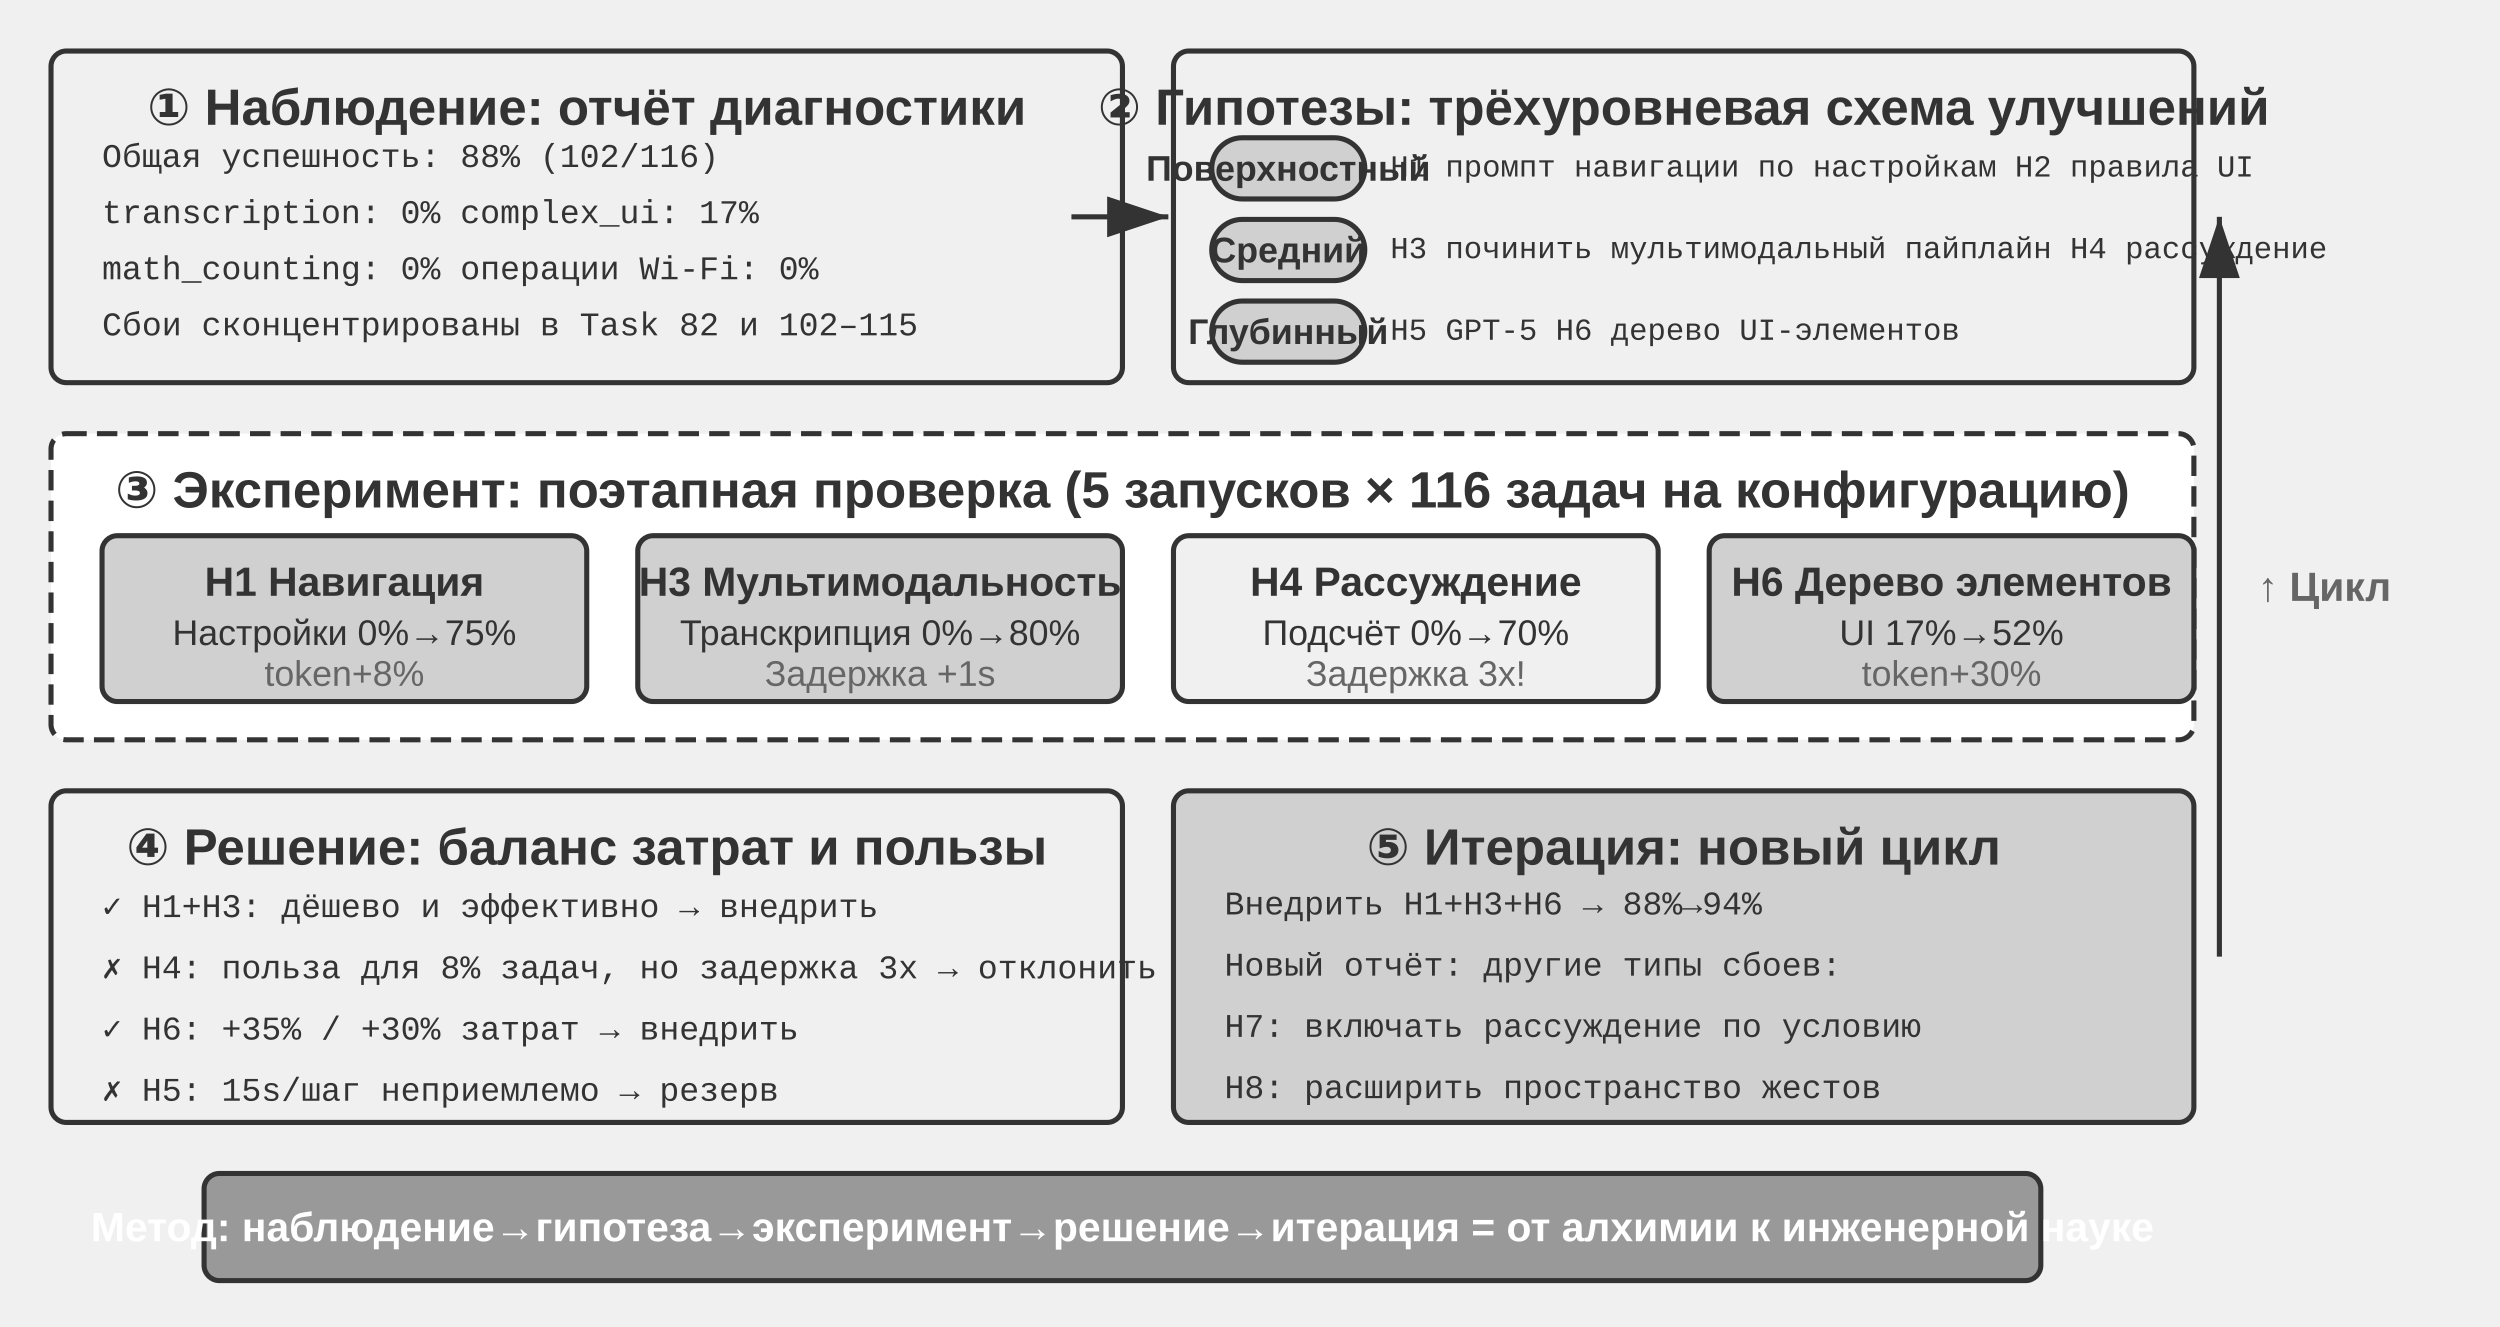
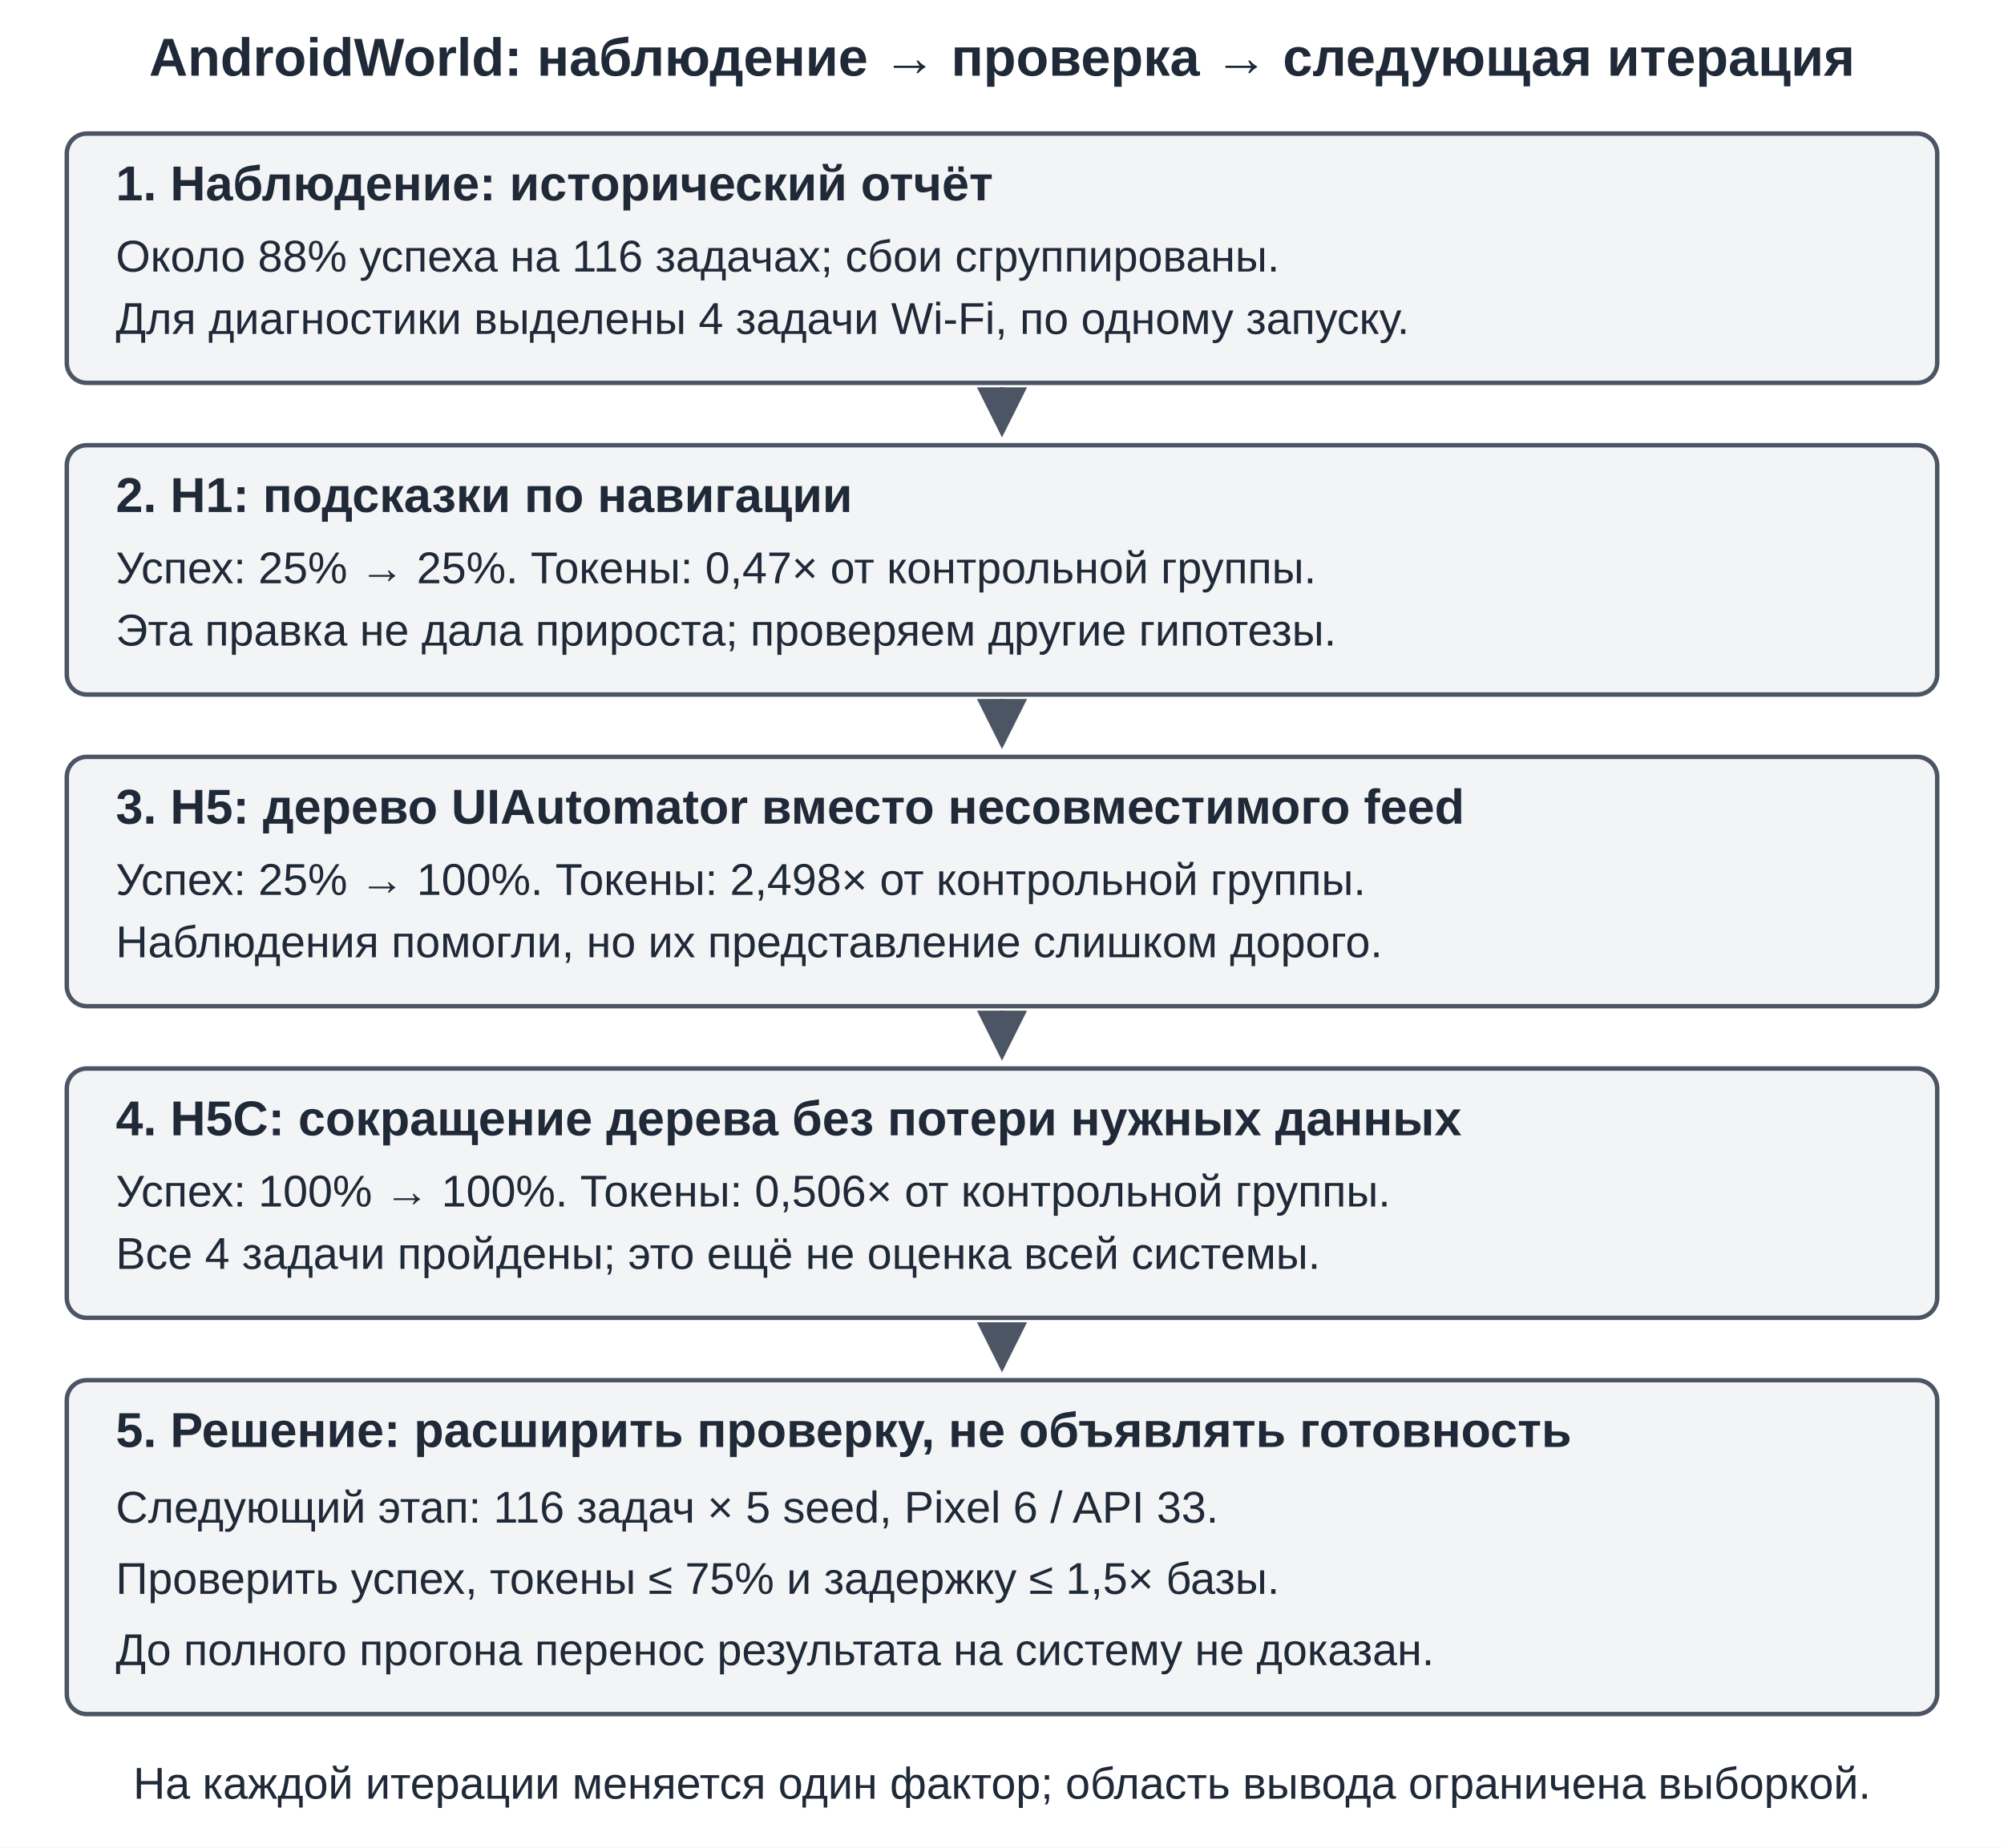
- <svg xmlns="http://www.w3.org/2000/svg" viewBox="0 40 980 520" width="980" height="520" style="background:#ffffff">
+ <svg xmlns="http://www.w3.org/2000/svg" width="900" height="830" viewBox="0 0 900 830">
  <defs>
-     <marker id="ah" markerWidth="12" markerHeight="8" refX="12" refY="4" orient="auto">
-       <polygon points="0 0, 12 4, 0 8" fill="#333333" />
-     </marker>
-     <marker id="ah-light" markerWidth="12" markerHeight="8" refX="12" refY="4" orient="auto">
-       <polygon points="0 0, 12 4, 0 8" fill="#999999" />
+     <marker id="arrow" markerWidth="9" markerHeight="9" refX="8" refY="4.5" orient="auto">
+       <path d="M0 0L9 4.5L0 9Z" fill="#4b5563" />
    </marker>
  </defs>
-   <rect x="20" y="60" width="420" height="130" rx="6" fill="#f0f0f0" stroke="#333333" stroke-width="2" />
-   <text x="230" y="82" font-family="Arial, 'Helvetica Neue', Helvetica, 'PingFang SC', 'Microsoft YaHei', sans-serif" font-size="20" fill="#333333" text-anchor="middle" dominant-baseline="central" font-weight="bold" textLength="163.50" lengthAdjust="spacingAndGlyphs">① Наблюдение: отчёт диагностики</text>
-   <text x="40" y="102" font-family="'Courier New', Courier, monospace" font-size="13" fill="#333333" text-anchor="start" dominant-baseline="central" textLength="182.03" lengthAdjust="spacingAndGlyphs">Общая успешность: 88% (102/116)</text>
-   <text x="40" y="124" font-family="'Courier New', Courier, monospace" font-size="13" fill="#333333" text-anchor="start" dominant-baseline="central">transcription: 0%  complex_ui: 17%</text>
-   <text x="40" y="146" font-family="'Courier New', Courier, monospace" font-size="13" fill="#333333" text-anchor="start" dominant-baseline="central" textLength="236.83" lengthAdjust="spacingAndGlyphs">math_counting: 0%  операции Wi-Fi: 0%</text>
-   <text x="40" y="168" font-family="'Courier New', Courier, monospace" font-size="13" fill="#333333" text-anchor="start" dominant-baseline="central" textLength="176.83" lengthAdjust="spacingAndGlyphs">Сбои сконцентрированы в Task 82 и 102–115</text>
-   <rect x="460" y="60" width="400" height="130" rx="6" fill="#f0f0f0" stroke="#333333" stroke-width="2" />
-   <text x="660" y="82" font-family="Arial, 'Helvetica Neue', Helvetica, 'PingFang SC', 'Microsoft YaHei', sans-serif" font-size="20" fill="#333333" text-anchor="middle" dominant-baseline="central" font-weight="bold" textLength="203.50" lengthAdjust="spacingAndGlyphs">② Гипотезы: трёхуровневая схема улучшений</text>
-   <rect x="475" y="94" width="60" height="24" rx="12" fill="#d0d0d0" stroke="#333333" stroke-width="2" />
-   <text x="505.0" y="106.0" font-family="Arial, 'Helvetica Neue', Helvetica, 'PingFang SC', 'Microsoft YaHei', sans-serif" font-size="14" fill="#333333" text-anchor="middle" dominant-baseline="central" font-weight="bold" textLength="28.00" lengthAdjust="spacingAndGlyphs">Поверхностный</text>
-   <text x="545" y="106" font-family="'Courier New', Courier, monospace" font-size="12" fill="#333333" text-anchor="start" dominant-baseline="central" textLength="160.81" lengthAdjust="spacingAndGlyphs">H1 промпт навигации по настройкам  H2 правила UI</text>
-   <rect x="475" y="126" width="60" height="24" rx="12" fill="#d0d0d0" stroke="#333333" stroke-width="2" />
-   <text x="505.0" y="138.0" font-family="Arial, 'Helvetica Neue', Helvetica, 'PingFang SC', 'Microsoft YaHei', sans-serif" font-size="14" fill="#333333" text-anchor="middle" dominant-baseline="central" font-weight="bold" textLength="28.00" lengthAdjust="spacingAndGlyphs">Средний</text>
-   <text x="545" y="138" font-family="'Courier New', Courier, monospace" font-size="12" fill="#333333" text-anchor="start" dominant-baseline="central" textLength="158.42" lengthAdjust="spacingAndGlyphs">H3 починить мультимодальный пайплайн  H4 рассуждение</text>
-   <rect x="475" y="158" width="60" height="24" rx="12" fill="#d0d0d0" stroke="#333333" stroke-width="2" />
-   <text x="505.0" y="170.0" font-family="Arial, 'Helvetica Neue', Helvetica, 'PingFang SC', 'Microsoft YaHei', sans-serif" font-size="14" fill="#333333" text-anchor="middle" dominant-baseline="central" font-weight="bold" textLength="28.00" lengthAdjust="spacingAndGlyphs">Глубинный</text>
-   <text x="545" y="170" font-family="'Courier New', Courier, monospace" font-size="12" fill="#333333" text-anchor="start" dominant-baseline="central" textLength="136.83" lengthAdjust="spacingAndGlyphs">H5 GPT-5  H6 дерево UI-элементов</text>
-   <line x1="420" y1="125" x2="458" y2="125" stroke="#333333" stroke-width="2" marker-end="url(#ah)" />
-   <rect x="20" y="210" width="840" height="120" rx="6" fill="#ffffff" stroke="#333333" stroke-width="2" stroke-dasharray="8,4" />
-   <text x="440" y="232" font-family="Arial, 'Helvetica Neue', Helvetica, 'PingFang SC', 'Microsoft YaHei', sans-serif" font-size="20" fill="#333333" text-anchor="middle" dominant-baseline="central" font-weight="bold" textLength="404.13" lengthAdjust="spacingAndGlyphs">③ Эксперимент: поэтапная проверка (5 запусков × 116 задач на конфигурацию)</text>
-   <rect x="40" y="250" width="190" height="65" rx="6" fill="#d0d0d0" stroke="#333333" stroke-width="2" />
-   <text x="135" y="268" font-family="Arial, 'Helvetica Neue', Helvetica, 'PingFang SC', 'Microsoft YaHei', sans-serif" font-size="16" fill="#333333" text-anchor="middle" dominant-baseline="central" font-weight="bold" textLength="56.91" lengthAdjust="spacingAndGlyphs">H1 Навигация</text>
-   <text x="135" y="288" font-family="Arial, 'Helvetica Neue', Helvetica, 'PingFang SC', 'Microsoft YaHei', sans-serif" font-size="14" fill="#333333" text-anchor="middle" dominant-baseline="central" font-weight="normal" textLength="94.16" lengthAdjust="spacingAndGlyphs">Настройки 0%→75%</text>
-   <text x="135" y="304" font-family="Arial, 'Helvetica Neue', Helvetica, 'PingFang SC', 'Microsoft YaHei', sans-serif" font-size="14" fill="#666666" text-anchor="middle" dominant-baseline="central" font-weight="normal">token+8%</text>
-   <rect x="250" y="250" width="190" height="65" rx="6" fill="#d0d0d0" stroke="#333333" stroke-width="2" />
-   <text x="345" y="268" font-family="Arial, 'Helvetica Neue', Helvetica, 'PingFang SC', 'Microsoft YaHei', sans-serif" font-size="16" fill="#333333" text-anchor="middle" dominant-baseline="central" font-weight="bold" textLength="72.91" lengthAdjust="spacingAndGlyphs">H3 Мультимодальность</text>
-   <text x="345" y="288" font-family="Arial, 'Helvetica Neue', Helvetica, 'PingFang SC', 'Microsoft YaHei', sans-serif" font-size="14" fill="#333333" text-anchor="middle" dominant-baseline="central" font-weight="normal" textLength="94.16" lengthAdjust="spacingAndGlyphs">Транскрипция 0%→80%</text>
-   <text x="345" y="304" font-family="Arial, 'Helvetica Neue', Helvetica, 'PingFang SC', 'Microsoft YaHei', sans-serif" font-size="14" fill="#666666" text-anchor="middle" dominant-baseline="central" font-weight="normal" textLength="50.97" lengthAdjust="spacingAndGlyphs">Задержка +1s</text>
-   <rect x="460" y="250" width="190" height="65" rx="6" fill="#f0f0f0" stroke="#333333" stroke-width="2" />
-   <text x="555" y="268" font-family="Arial, 'Helvetica Neue', Helvetica, 'PingFang SC', 'Microsoft YaHei', sans-serif" font-size="16" fill="#333333" text-anchor="middle" dominant-baseline="central" font-weight="bold" textLength="56.91" lengthAdjust="spacingAndGlyphs">H4 Рассуждение</text>
-   <text x="555" y="288" font-family="Arial, 'Helvetica Neue', Helvetica, 'PingFang SC', 'Microsoft YaHei', sans-serif" font-size="14" fill="#333333" text-anchor="middle" dominant-baseline="central" font-weight="normal" textLength="94.16" lengthAdjust="spacingAndGlyphs">Подсчёт 0%→70%</text>
-   <text x="555" y="304" font-family="Arial, 'Helvetica Neue', Helvetica, 'PingFang SC', 'Microsoft YaHei', sans-serif" font-size="14" fill="#666666" text-anchor="middle" dominant-baseline="central" font-weight="normal" textLength="50.58" lengthAdjust="spacingAndGlyphs">Задержка 3x!</text>
-   <rect x="670" y="250" width="190" height="65" rx="6" fill="#d0d0d0" stroke="#333333" stroke-width="2" />
-   <text x="765" y="268" font-family="Arial, 'Helvetica Neue', Helvetica, 'PingFang SC', 'Microsoft YaHei', sans-serif" font-size="16" fill="#333333" text-anchor="middle" dominant-baseline="central" font-weight="bold" textLength="72.91" lengthAdjust="spacingAndGlyphs">H6 Дерево элементов</text>
-   <text x="765" y="288" font-family="Arial, 'Helvetica Neue', Helvetica, 'PingFang SC', 'Microsoft YaHei', sans-serif" font-size="14" fill="#333333" text-anchor="middle" dominant-baseline="central" font-weight="normal">UI 17%→52%</text>
-   <text x="765" y="304" font-family="Arial, 'Helvetica Neue', Helvetica, 'PingFang SC', 'Microsoft YaHei', sans-serif" font-size="14" fill="#666666" text-anchor="middle" dominant-baseline="central" font-weight="normal">token+30%</text>
-   <rect x="20" y="350" width="420" height="130" rx="6" fill="#f0f0f0" stroke="#333333" stroke-width="2" />
-   <text x="230" y="372" font-family="Arial, 'Helvetica Neue', Helvetica, 'PingFang SC', 'Microsoft YaHei', sans-serif" font-size="20" fill="#333333" text-anchor="middle" dominant-baseline="central" font-weight="bold" textLength="210.16" lengthAdjust="spacingAndGlyphs">④ Решение: баланс затрат и пользы</text>
-   <text x="40" y="395" font-family="'Courier New', Courier, monospace" font-size="13" fill="#333333" text-anchor="start" dominant-baseline="central" textLength="197.64" lengthAdjust="spacingAndGlyphs">✓ H1+H3: дёшево и эффективно → внедрить</text>
-   <text x="40" y="419" font-family="'Courier New', Courier, monospace" font-size="13" fill="#333333" text-anchor="start" dominant-baseline="central" textLength="231.45" lengthAdjust="spacingAndGlyphs">✗ H4: польза для 8% задач, но задержка 3x → отклонить</text>
-   <text x="40" y="443" font-family="'Courier New', Courier, monospace" font-size="13" fill="#333333" text-anchor="start" dominant-baseline="central" textLength="202.86" lengthAdjust="spacingAndGlyphs">✓ H6: +35% / +30% затрат → внедрить</text>
-   <text x="40" y="467" font-family="'Courier New', Courier, monospace" font-size="13" fill="#333333" text-anchor="start" dominant-baseline="central" textLength="192.45" lengthAdjust="spacingAndGlyphs">✗ H5: 15s/шаг неприемлемо → резерв</text>
-   <rect x="460" y="350" width="400" height="130" rx="6" fill="#d0d0d0" stroke="#333333" stroke-width="2" />
-   <text x="660" y="372" font-family="Arial, 'Helvetica Neue', Helvetica, 'PingFang SC', 'Microsoft YaHei', sans-serif" font-size="20" fill="#333333" text-anchor="middle" dominant-baseline="central" font-weight="bold" textLength="183.50" lengthAdjust="spacingAndGlyphs">⑤ Итерация: новый цикл</text>
-   <text x="480" y="395" font-family="'Courier New', Courier, monospace" font-size="13" fill="#333333" text-anchor="start" dominant-baseline="central" textLength="174.42" lengthAdjust="spacingAndGlyphs">Внедрить H1+H3+H6 → 88%→94%</text>
-   <text x="480" y="419" font-family="'Courier New', Courier, monospace" font-size="13" fill="#333333" text-anchor="start" dominant-baseline="central" textLength="150.81" lengthAdjust="spacingAndGlyphs">Новый отчёт: другие типы сбоев:</text>
-   <text x="480" y="443" font-family="'Courier New', Courier, monospace" font-size="13" fill="#333333" text-anchor="start" dominant-baseline="central" textLength="122.22" lengthAdjust="spacingAndGlyphs">  H7: включать рассуждение по условию</text>
-   <text x="480" y="467" font-family="'Courier New', Courier, monospace" font-size="13" fill="#333333" text-anchor="start" dominant-baseline="central" textLength="135.22" lengthAdjust="spacingAndGlyphs">  H8: расширить пространство жестов</text>
-   <line x1="870" y1="415" x2="870" y2="125" stroke="#333333" stroke-width="2" marker-end="url(#ah)" />
-   <text x="885" y="270" font-family="Arial, 'Helvetica Neue', Helvetica, 'PingFang SC', 'Microsoft YaHei', sans-serif" font-size="16" fill="#666666" text-anchor="start" dominant-baseline="central" font-weight="bold" textLength="44.45" lengthAdjust="spacingAndGlyphs">↑ Цикл</text>
-   <rect x="80" y="500" width="720" height="42" rx="6" fill="#999999" stroke="#333333" stroke-width="2" />
-   <text x="440" y="521" font-family="Arial, 'Helvetica Neue', Helvetica, 'PingFang SC', 'Microsoft YaHei', sans-serif" font-size="16" fill="#ffffff" text-anchor="middle" dominant-baseline="central" font-weight="bold" textLength="444.02" lengthAdjust="spacingAndGlyphs">Метод: наблюдение→гипотеза→эксперимент→решение→итерация = от алхимии к инженерной науке</text>
+   <rect width="900" height="830" fill="white" />
+   <g font-family="Arial, sans-serif" fill="#1f2937">
+     <text x="450" y="34" text-anchor="middle" font-size="24" font-weight="bold">AndroidWorld: наблюдение → проверка → следующая итерация</text>
+     <g fill="#f3f4f6" stroke="#4b5563" stroke-width="2">
+       <rect x="30" y="60" width="840" height="112" rx="9" />
+       <rect x="30" y="200" width="840" height="112" rx="9" />
+       <rect x="30" y="340" width="840" height="112" rx="9" />
+       <rect x="30" y="480" width="840" height="112" rx="9" />
+       <rect x="30" y="620" width="840" height="150" rx="9" />
+     </g>
+     <g stroke="#4b5563" stroke-width="2.5" marker-end="url(#arrow)">
+       <path d="M450 174V194" />
+       <path d="M450 314V334" />
+       <path d="M450 454V474" />
+       <path d="M450 594V614" />
+     </g>
+     <g font-size="22" font-weight="bold">
+       <text x="52" y="90">1. Наблюдение: исторический отчёт</text>
+       <text x="52" y="230">2. H1: подсказки по навигации</text>
+       <text x="52" y="370">3. H5: дерево UIAutomator вместо несовместимого feed</text>
+       <text x="52" y="510">4. H5C: сокращение дерева без потери нужных данных</text>
+       <text x="52" y="650">5. Решение: расширить проверку, не объявлять готовность</text>
+     </g>
+     <g font-size="20">
+       <text x="52" y="122">Около 88% успеха на 116 задачах; сбои сгруппированы.</text>
+       <text x="52" y="150">Для диагностики выделены 4 задачи Wi-Fi, по одному запуску.</text>
+       <text x="52" y="262">Успех: 25% → 25%. Токены: 0,47× от контрольной группы.</text>
+       <text x="52" y="290">Эта правка не дала прироста; проверяем другие гипотезы.</text>
+       <text x="52" y="402">Успех: 25% → 100%. Токены: 2,498× от контрольной группы.</text>
+       <text x="52" y="430">Наблюдения помогли, но их представление слишком дорого.</text>
+       <text x="52" y="542">Успех: 100% → 100%. Токены: 0,506× от контрольной группы.</text>
+       <text x="52" y="570">Все 4 задачи пройдены; это ещё не оценка всей системы.</text>
+       <text x="52" y="684">Следующий этап: 116 задач × 5 seed, Pixel 6 / API 33.</text>
+       <text x="52" y="716">Проверить успех, токены ≤ 75% и задержку ≤ 1,5× базы.</text>
+       <text x="52" y="748">До полного прогона перенос результата на систему не доказан.</text>
+     </g>
+     <text x="450" y="808" font-size="20" text-anchor="middle">На каждой итерации меняется один фактор; область вывода ограничена выборкой.</text>
+   </g>
</svg>
